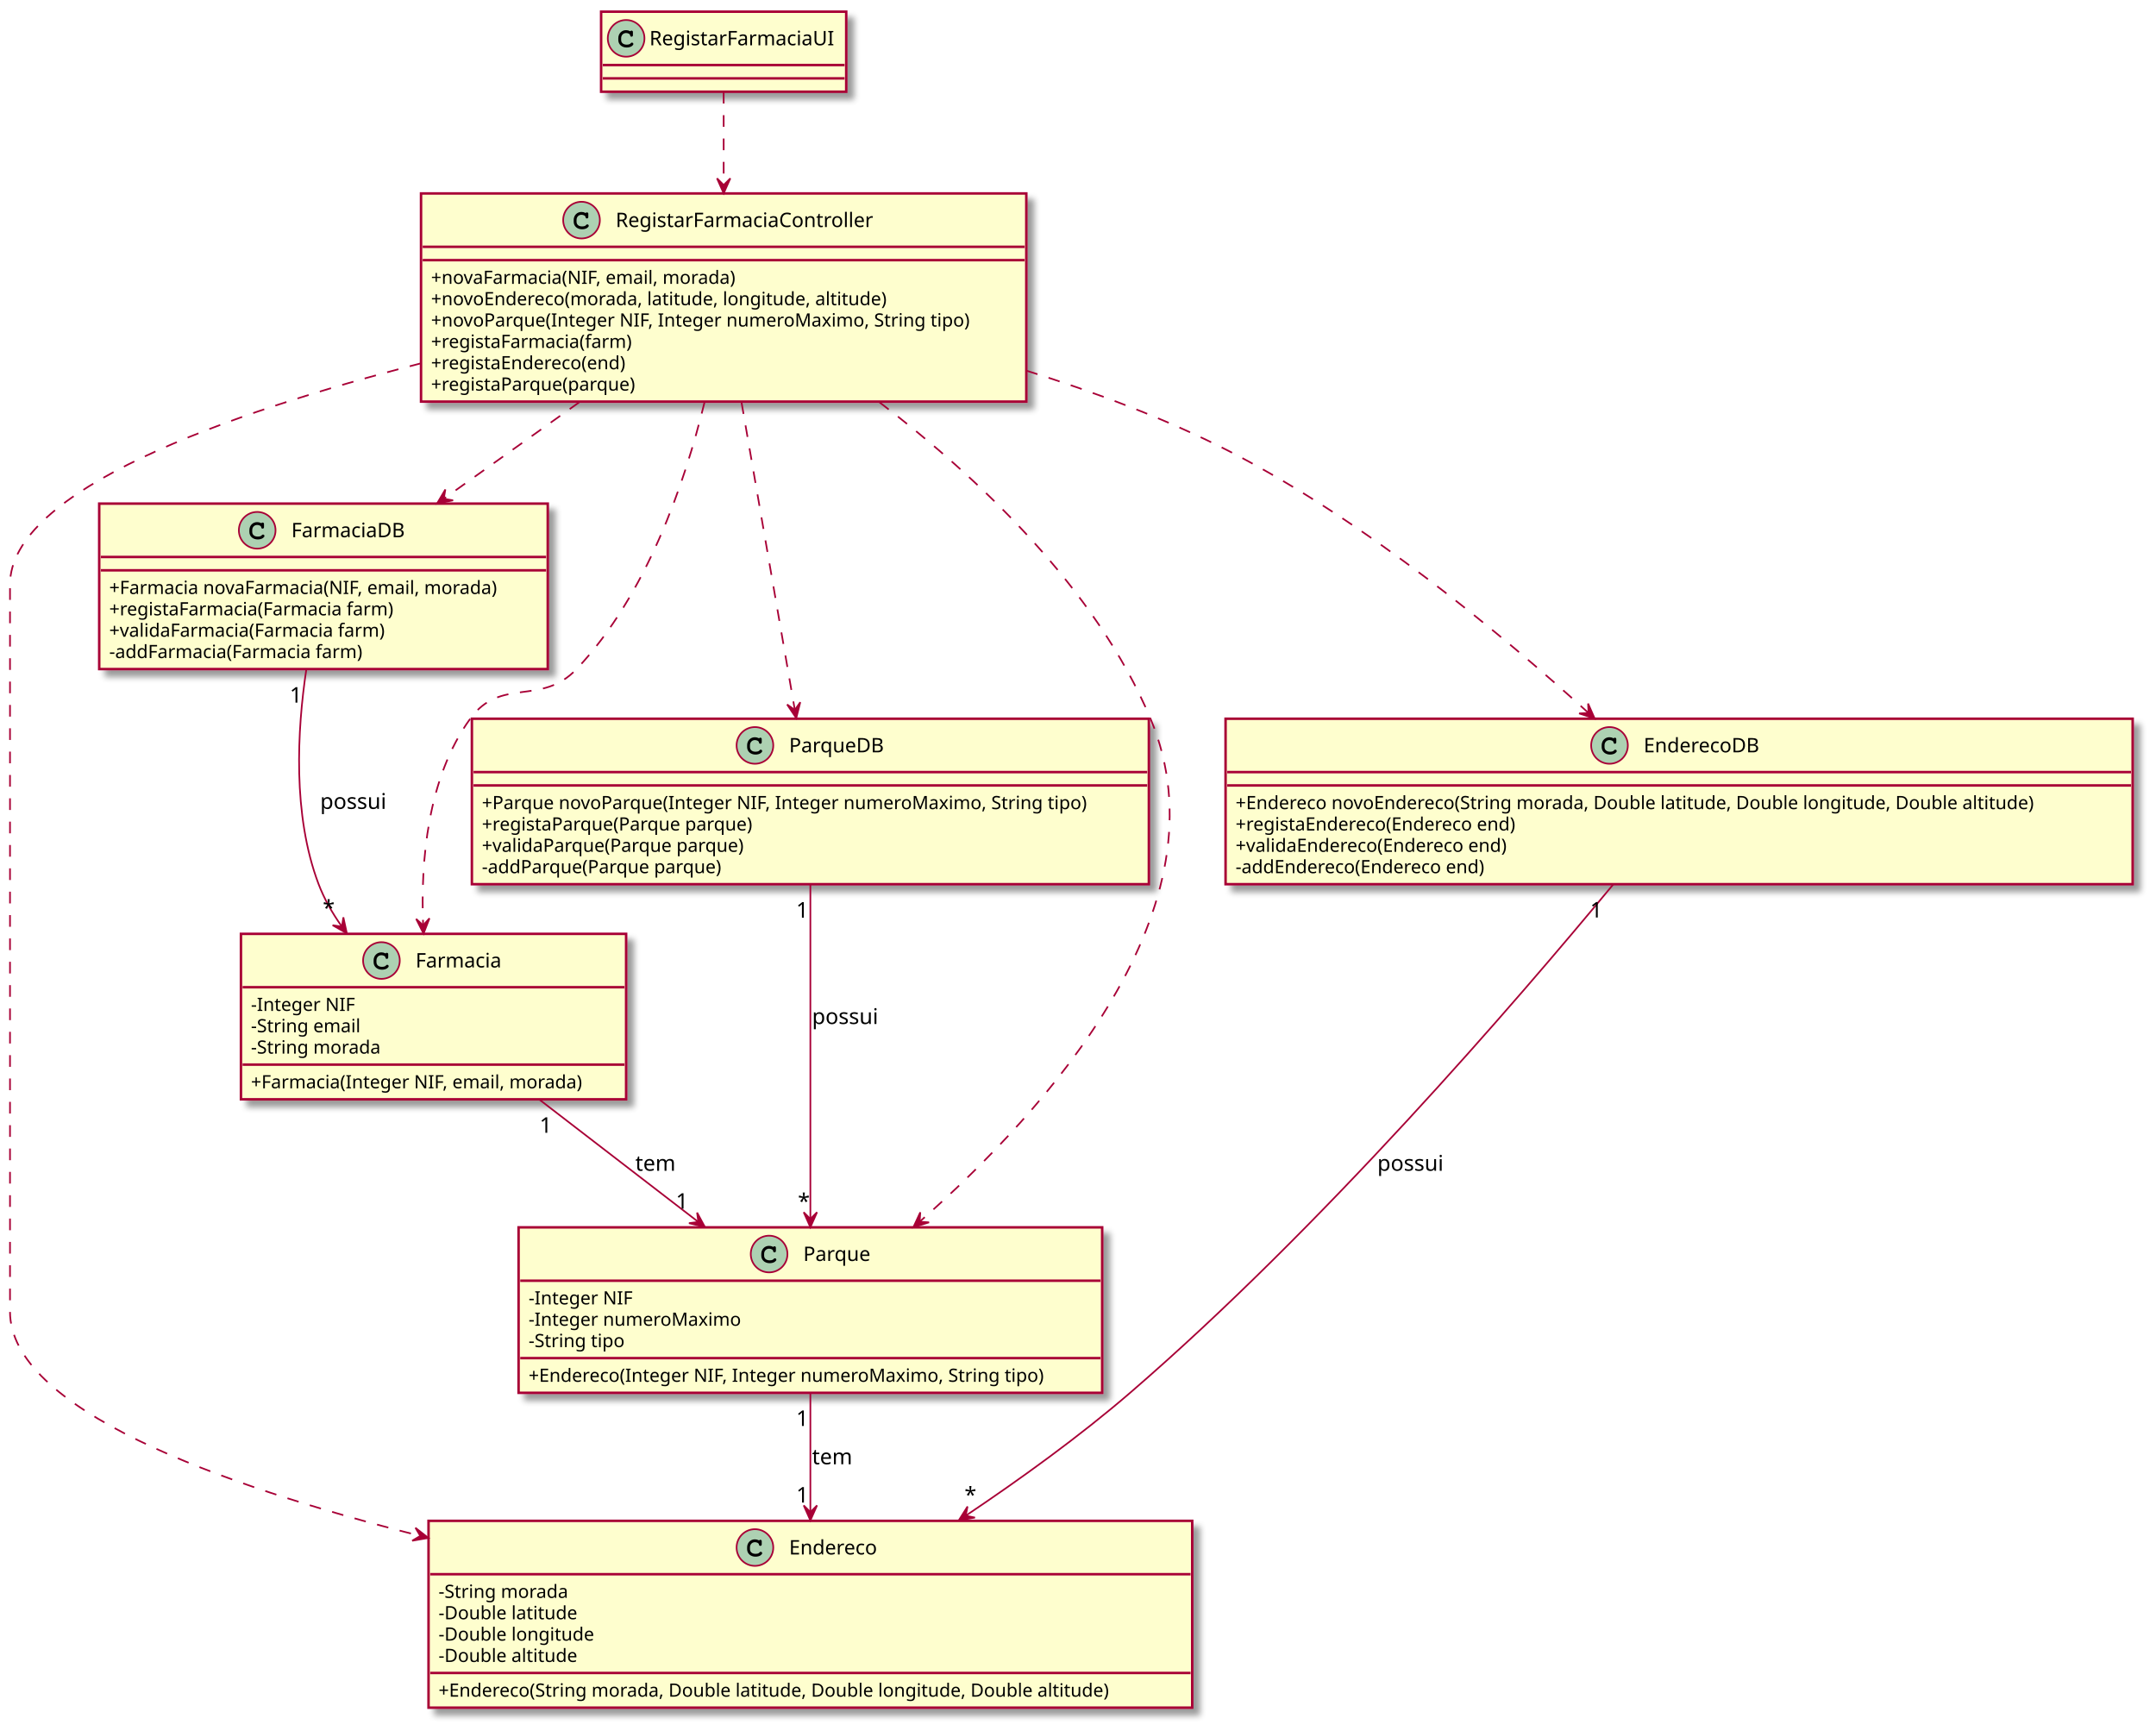
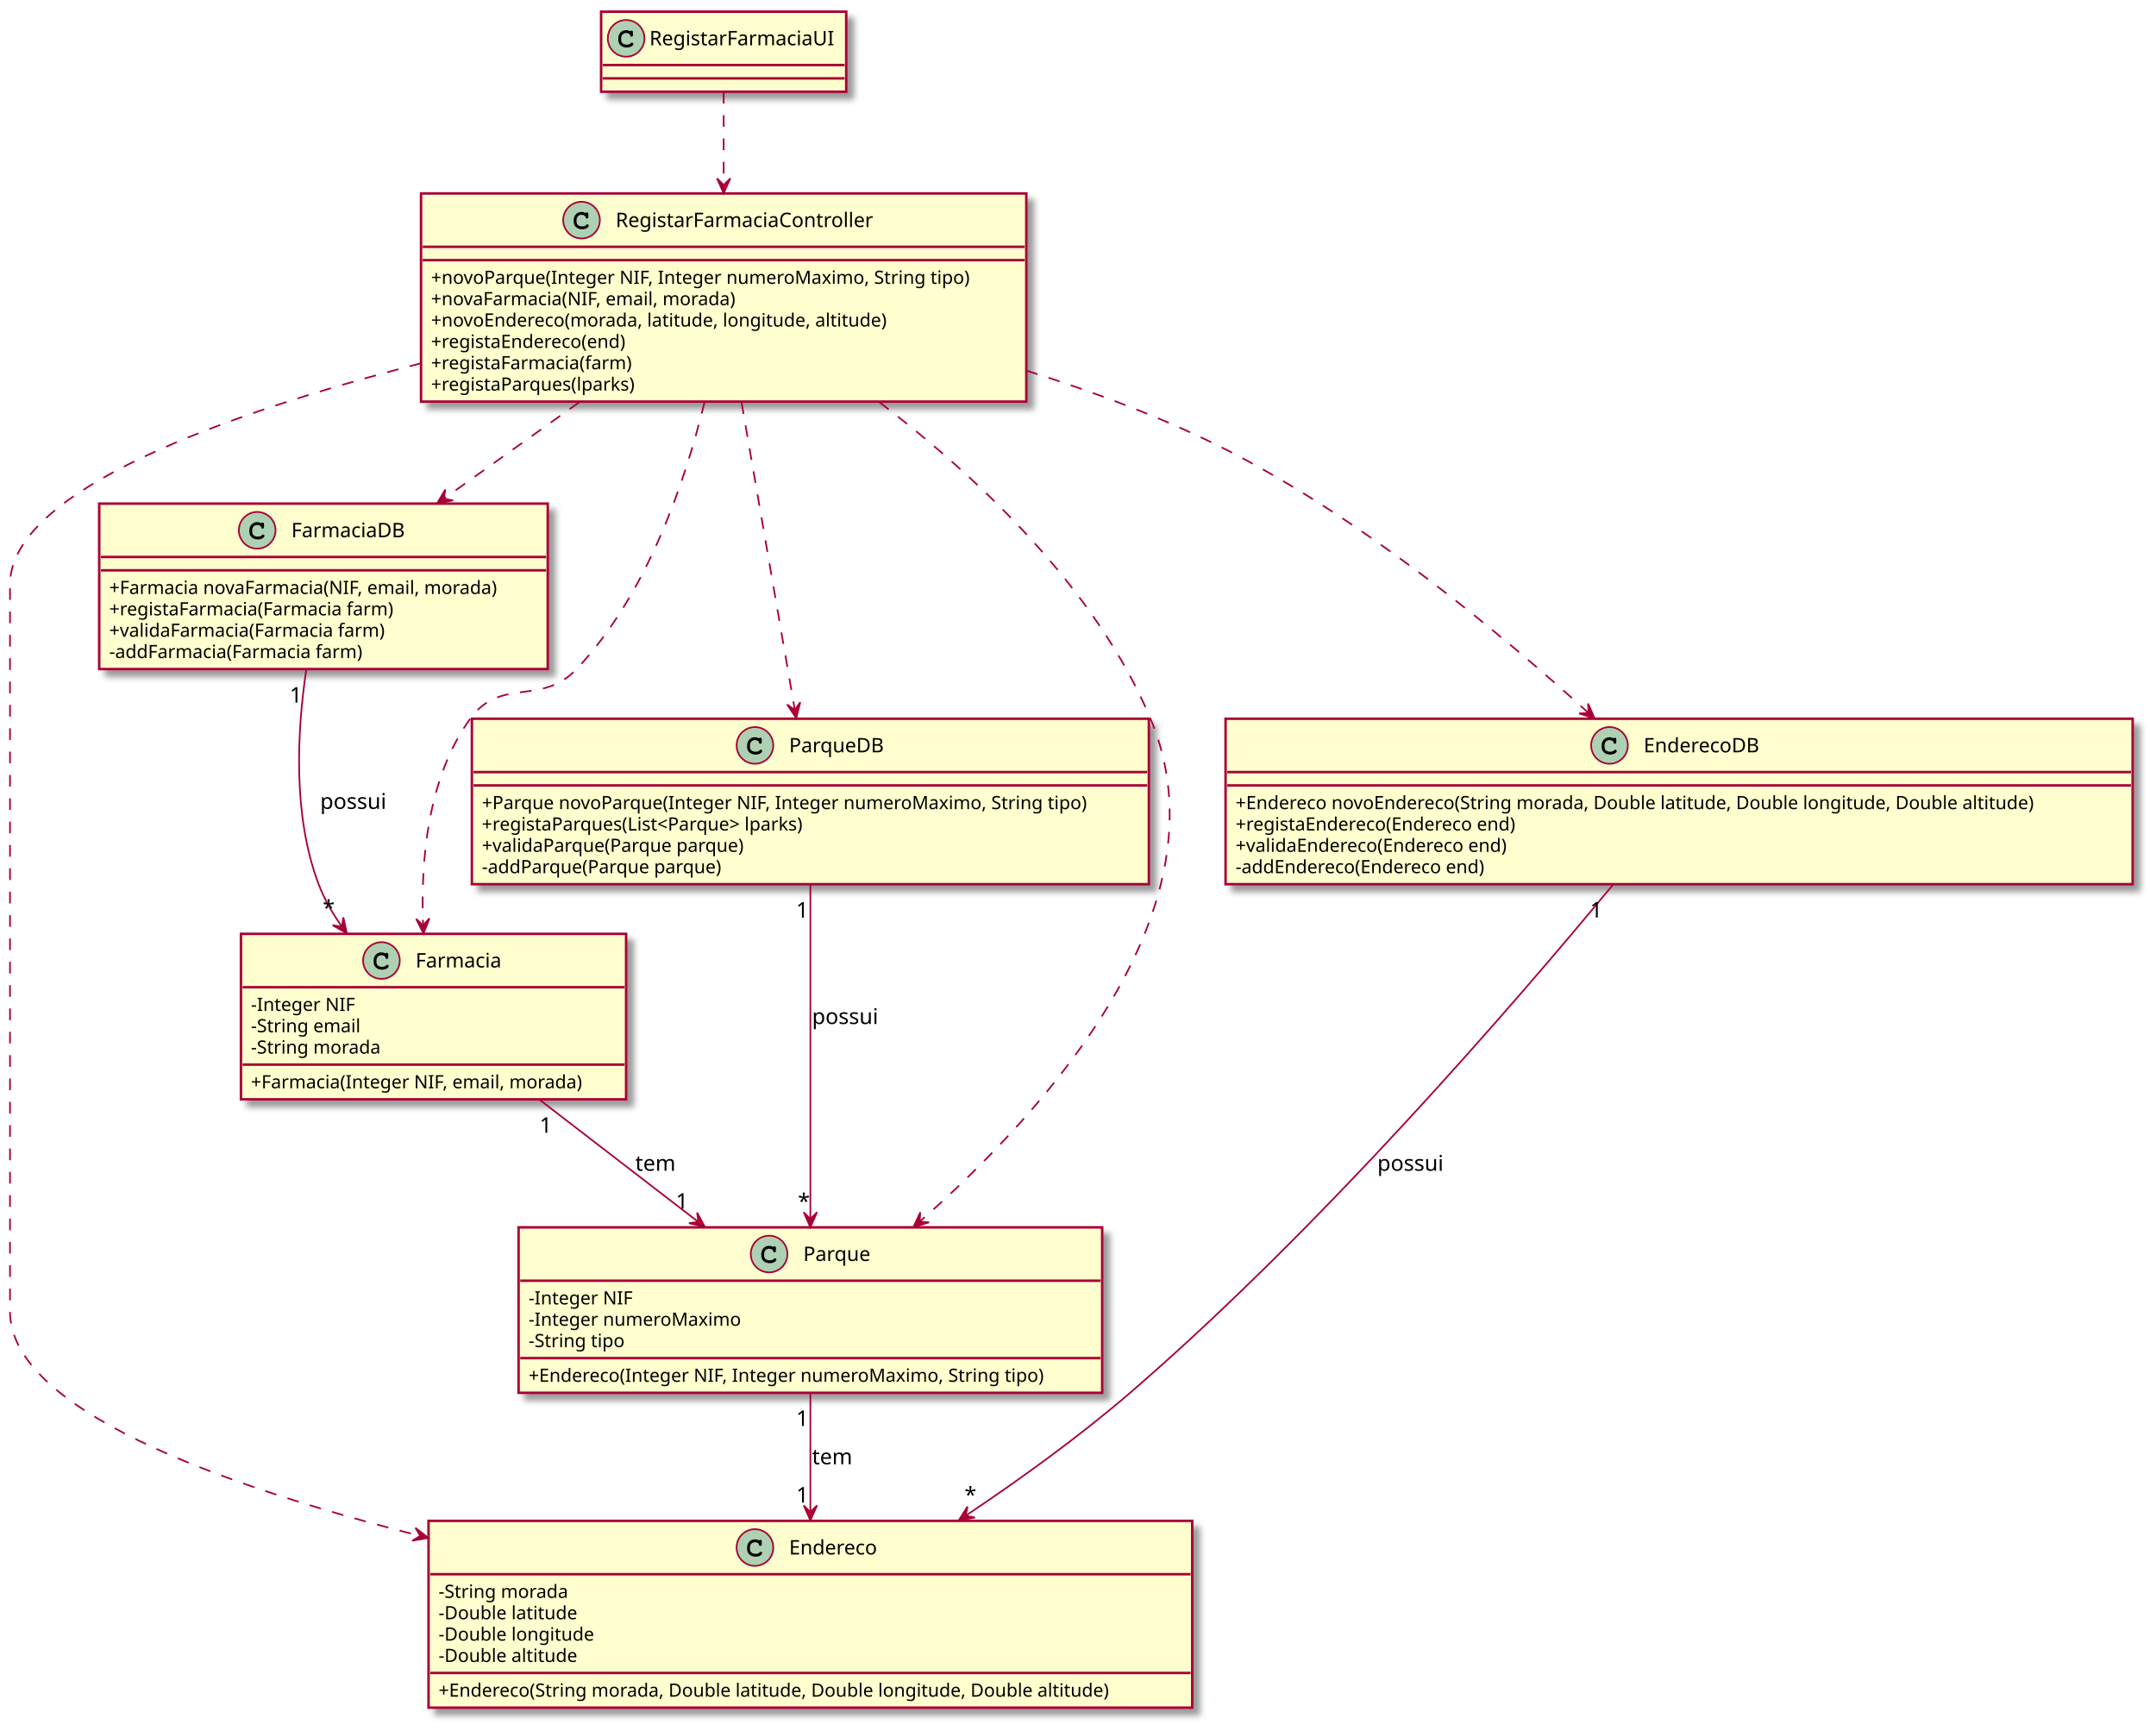
<svg xmlns="http://www.w3.org/2000/svg" contentScriptType="application/ecmascript" contentStyleType="text/css" height="1038px" preserveAspectRatio="none" style="width:1293px;height:1038px;" version="1.1" viewBox="0 0 1293 1038" width="1293px" zoomAndPan="magnify">
  <defs>
-     <filter height="300%" id="foqjo6xok9ud8" width="300%" x="-1" y="-1">
+     <filter height="300%" id="fcfmcfjv4pcl6" width="300%" x="-1" y="-1">
      <feGaussianBlur result="blurOut" stdDeviation="2.0" />
      <feColorMatrix in="blurOut" result="blurOut2" type="matrix" values="0 0 0 0 0 0 0 0 0 0 0 0 0 0 0 0 0 0 .4 0" />
      <feOffset dx="4.0" dy="4.0" in="blurOut2" result="blurOut3" />
      <feBlend in="SourceGraphic" in2="blurOut3" mode="normal" />
    </filter>
  </defs>
  <g>
-     <rect codeLine="3" fill="#FEFECE" filter="url(#foqjo6xok9ud8)" height="99.219" id="Farmacia" style="stroke:#A80036;stroke-width:1.5;" width="231" x="144.5" y="560" />
+     <rect codeLine="3" fill="#FEFECE" filter="url(#fcfmcfjv4pcl6)" height="99.219" id="Farmacia" style="stroke:#A80036;stroke-width:1.5;" width="231" x="144.5" y="560" />
    <ellipse cx="228.75" cy="576" fill="#ADD1B2" rx="11" ry="11" style="stroke:#A80036;stroke-width:1.0;" />
    <path d="M231.094,571.672 C230.156,571.234 229.562,571.094 228.688,571.094 C226.062,571.094 224.062,573.172 224.062,575.891 L224.062,577.016 C224.062,579.594 226.172,581.484 229.062,581.484 C230.281,581.484 231.438,581.188 232.188,580.641 C232.766,580.234 233.094,579.781 233.094,579.391 C233.094,578.938 232.703,578.547 232.234,578.547 C232.016,578.547 231.812,578.625 231.625,578.812 C231.172,579.297 231.172,579.297 230.984,579.391 C230.562,579.656 229.875,579.781 229.109,579.781 C227.062,579.781 225.766,578.688 225.766,576.984 L225.766,575.891 C225.766,574.109 227.016,572.797 228.75,572.797 C229.328,572.797 229.938,572.953 230.406,573.203 C230.891,573.484 231.062,573.703 231.156,574.109 C231.219,574.516 231.25,574.641 231.391,574.766 C231.531,574.906 231.766,575.016 231.984,575.016 C232.25,575.016 232.516,574.875 232.688,574.656 C232.797,574.5 232.828,574.312 232.828,573.891 L232.828,572.469 C232.828,572.031 232.812,571.906 232.719,571.75 C232.562,571.484 232.281,571.344 231.984,571.344 C231.688,571.344 231.484,571.438 231.266,571.75 L231.094,571.672 Z " fill="#000000" />
    <text fill="#000000" font-family="sans-serif" font-size="12" lengthAdjust="spacing" textLength="54" x="249.25" y="580.154">Farmacia</text>
    <line style="stroke:#A80036;stroke-width:1.5;" x1="145.5" x2="374.5" y1="592" y2="592" />
    <text fill="#000000" font-family="sans-serif" font-size="11" lengthAdjust="spacing" textLength="66" x="150.5" y="606.21">-Integer NIF</text>
    <text fill="#000000" font-family="sans-serif" font-size="11" lengthAdjust="spacing" textLength="73" x="150.5" y="619.015">-String email</text>
    <text fill="#000000" font-family="sans-serif" font-size="11" lengthAdjust="spacing" textLength="84" x="150.5" y="631.82">-String morada</text>
    <line style="stroke:#A80036;stroke-width:1.5;" x1="145.5" x2="374.5" y1="638.414" y2="638.414" />
    <text fill="#000000" font-family="sans-serif" font-size="11" lengthAdjust="spacing" textLength="219" x="150.5" y="652.625">+Farmacia(Integer NIF, email, morada)</text>
-     <rect codeLine="10" fill="#FEFECE" filter="url(#foqjo6xok9ud8)" height="112.023" id="Endereco" style="stroke:#A80036;stroke-width:1.5;" width="458" x="257" y="912" />
+     <rect codeLine="10" fill="#FEFECE" filter="url(#fcfmcfjv4pcl6)" height="112.023" id="Endereco" style="stroke:#A80036;stroke-width:1.5;" width="458" x="257" y="912" />
    <ellipse cx="452.75" cy="928" fill="#ADD1B2" rx="11" ry="11" style="stroke:#A80036;stroke-width:1.0;" />
    <path d="M455.094,923.672 C454.156,923.234 453.562,923.094 452.688,923.094 C450.062,923.094 448.062,925.172 448.062,927.891 L448.062,929.016 C448.062,931.594 450.172,933.484 453.062,933.484 C454.281,933.484 455.438,933.188 456.188,932.641 C456.766,932.234 457.094,931.781 457.094,931.391 C457.094,930.938 456.703,930.547 456.234,930.547 C456.016,930.547 455.812,930.625 455.625,930.812 C455.172,931.297 455.172,931.297 454.984,931.391 C454.562,931.656 453.875,931.781 453.109,931.781 C451.062,931.781 449.766,930.688 449.766,928.984 L449.766,927.891 C449.766,926.109 451.016,924.797 452.75,924.797 C453.328,924.797 453.938,924.953 454.406,925.203 C454.891,925.484 455.062,925.703 455.156,926.109 C455.219,926.516 455.25,926.641 455.391,926.766 C455.531,926.906 455.766,927.016 455.984,927.016 C456.25,927.016 456.516,926.875 456.688,926.656 C456.797,926.5 456.828,926.312 456.828,925.891 L456.828,924.469 C456.828,924.031 456.812,923.906 456.719,923.75 C456.562,923.484 456.281,923.344 455.984,923.344 C455.688,923.344 455.484,923.438 455.266,923.75 L455.094,923.672 Z " fill="#000000" />
    <text fill="#000000" font-family="sans-serif" font-size="12" lengthAdjust="spacing" textLength="58" x="473.25" y="932.154">Endereco</text>
    <line style="stroke:#A80036;stroke-width:1.5;" x1="258" x2="714" y1="944" y2="944" />
    <text fill="#000000" font-family="sans-serif" font-size="11" lengthAdjust="spacing" textLength="84" x="263" y="958.21">-String morada</text>
    <text fill="#000000" font-family="sans-serif" font-size="11" lengthAdjust="spacing" textLength="92" x="263" y="971.015">-Double latitude</text>
    <text fill="#000000" font-family="sans-serif" font-size="11" lengthAdjust="spacing" textLength="102" x="263" y="983.82">-Double longitude</text>
    <text fill="#000000" font-family="sans-serif" font-size="11" lengthAdjust="spacing" textLength="92" x="263" y="996.625">-Double altitude</text>
    <line style="stroke:#A80036;stroke-width:1.5;" x1="258" x2="714" y1="1003.219" y2="1003.219" />
    <text fill="#000000" font-family="sans-serif" font-size="11" lengthAdjust="spacing" textLength="446" x="263" y="1017.429">+Endereco(String morada, Double latitude, Double longitude, Double altitude)</text>
-     <rect codeLine="18" fill="#FEFECE" filter="url(#foqjo6xok9ud8)" height="99.219" id="Parque" style="stroke:#A80036;stroke-width:1.5;" width="350" x="311" y="736" />
+     <rect codeLine="18" fill="#FEFECE" filter="url(#fcfmcfjv4pcl6)" height="99.219" id="Parque" style="stroke:#A80036;stroke-width:1.5;" width="350" x="311" y="736" />
    <ellipse cx="461.25" cy="752" fill="#ADD1B2" rx="11" ry="11" style="stroke:#A80036;stroke-width:1.0;" />
    <path d="M463.594,747.672 C462.656,747.234 462.062,747.094 461.188,747.094 C458.562,747.094 456.562,749.172 456.562,751.891 L456.562,753.016 C456.562,755.594 458.672,757.484 461.562,757.484 C462.781,757.484 463.938,757.188 464.688,756.641 C465.266,756.234 465.594,755.781 465.594,755.391 C465.594,754.938 465.203,754.547 464.734,754.547 C464.516,754.547 464.312,754.625 464.125,754.812 C463.672,755.297 463.672,755.297 463.484,755.391 C463.062,755.656 462.375,755.781 461.609,755.781 C459.562,755.781 458.266,754.688 458.266,752.984 L458.266,751.891 C458.266,750.109 459.516,748.797 461.25,748.797 C461.828,748.797 462.438,748.953 462.906,749.203 C463.391,749.484 463.562,749.703 463.656,750.109 C463.719,750.516 463.75,750.641 463.891,750.766 C464.031,750.906 464.266,751.016 464.484,751.016 C464.75,751.016 465.016,750.875 465.188,750.656 C465.297,750.5 465.328,750.312 465.328,749.891 L465.328,748.469 C465.328,748.031 465.312,747.906 465.219,747.75 C465.062,747.484 464.781,747.344 464.484,747.344 C464.188,747.344 463.984,747.438 463.766,747.75 L463.594,747.672 Z " fill="#000000" />
    <text fill="#000000" font-family="sans-serif" font-size="12" lengthAdjust="spacing" textLength="41" x="481.75" y="756.154">Parque</text>
    <line style="stroke:#A80036;stroke-width:1.5;" x1="312" x2="660" y1="768" y2="768" />
    <text fill="#000000" font-family="sans-serif" font-size="11" lengthAdjust="spacing" textLength="66" x="317" y="782.21">-Integer NIF</text>
    <text fill="#000000" font-family="sans-serif" font-size="11" lengthAdjust="spacing" textLength="137" x="317" y="795.015">-Integer numeroMaximo</text>
    <text fill="#000000" font-family="sans-serif" font-size="11" lengthAdjust="spacing" textLength="62" x="317" y="807.82">-String tipo</text>
    <line style="stroke:#A80036;stroke-width:1.5;" x1="312" x2="660" y1="814.414" y2="814.414" />
    <text fill="#000000" font-family="sans-serif" font-size="11" lengthAdjust="spacing" textLength="338" x="317" y="828.625">+Endereco(Integer NIF, Integer numeroMaximo, String tipo)</text>
-     <rect codeLine="25" fill="#FEFECE" filter="url(#foqjo6xok9ud8)" height="99.219" id="FarmaciaDB" style="stroke:#A80036;stroke-width:1.5;" width="269" x="59.5" y="302" />
+     <rect codeLine="25" fill="#FEFECE" filter="url(#fcfmcfjv4pcl6)" height="99.219" id="FarmaciaDB" style="stroke:#A80036;stroke-width:1.5;" width="269" x="59.5" y="302" />
    <ellipse cx="154.25" cy="318" fill="#ADD1B2" rx="11" ry="11" style="stroke:#A80036;stroke-width:1.0;" />
    <path d="M156.594,313.672 C155.656,313.234 155.062,313.094 154.188,313.094 C151.562,313.094 149.562,315.172 149.562,317.891 L149.562,319.016 C149.562,321.594 151.672,323.484 154.562,323.484 C155.781,323.484 156.938,323.188 157.688,322.641 C158.266,322.234 158.594,321.781 158.594,321.391 C158.594,320.938 158.203,320.547 157.734,320.547 C157.516,320.547 157.312,320.625 157.125,320.812 C156.672,321.297 156.672,321.297 156.484,321.391 C156.062,321.656 155.375,321.781 154.609,321.781 C152.562,321.781 151.266,320.688 151.266,318.984 L151.266,317.891 C151.266,316.109 152.516,314.797 154.25,314.797 C154.828,314.797 155.438,314.953 155.906,315.203 C156.391,315.484 156.562,315.703 156.656,316.109 C156.719,316.516 156.75,316.641 156.891,316.766 C157.031,316.906 157.266,317.016 157.484,317.016 C157.75,317.016 158.016,316.875 158.188,316.656 C158.297,316.5 158.328,316.312 158.328,315.891 L158.328,314.469 C158.328,314.031 158.312,313.906 158.219,313.75 C158.062,313.484 157.781,313.344 157.484,313.344 C157.188,313.344 156.984,313.438 156.766,313.75 L156.594,313.672 Z " fill="#000000" />
    <text fill="#000000" font-family="sans-serif" font-size="12" lengthAdjust="spacing" textLength="71" x="174.75" y="322.154">FarmaciaDB</text>
    <line style="stroke:#A80036;stroke-width:1.5;" x1="60.5" x2="327.5" y1="334" y2="334" />
    <line style="stroke:#A80036;stroke-width:1.5;" x1="60.5" x2="327.5" y1="342" y2="342" />
    <text fill="#000000" font-family="sans-serif" font-size="11" lengthAdjust="spacing" textLength="257" x="65.5" y="356.21">+Farmacia novaFarmacia(NIF, email, morada)</text>
    <text fill="#000000" font-family="sans-serif" font-size="11" lengthAdjust="spacing" textLength="188" x="65.5" y="369.015">+registaFarmacia(Farmacia farm)</text>
    <text fill="#000000" font-family="sans-serif" font-size="11" lengthAdjust="spacing" textLength="183" x="65.5" y="381.82">+validaFarmacia(Farmacia farm)</text>
    <text fill="#000000" font-family="sans-serif" font-size="11" lengthAdjust="spacing" textLength="165" x="65.5" y="394.625">-addFarmacia(Farmacia farm)</text>
-     <rect codeLine="32" fill="#FEFECE" filter="url(#foqjo6xok9ud8)" height="99.219" id="EnderecoDB" style="stroke:#A80036;stroke-width:1.5;" width="544" x="735" y="431" />
+     <rect codeLine="32" fill="#FEFECE" filter="url(#fcfmcfjv4pcl6)" height="99.219" id="EnderecoDB" style="stroke:#A80036;stroke-width:1.5;" width="544" x="735" y="431" />
    <ellipse cx="965.25" cy="447" fill="#ADD1B2" rx="11" ry="11" style="stroke:#A80036;stroke-width:1.0;" />
    <path d="M967.594,442.672 C966.656,442.234 966.062,442.094 965.188,442.094 C962.562,442.094 960.562,444.172 960.562,446.891 L960.562,448.016 C960.562,450.594 962.672,452.484 965.562,452.484 C966.781,452.484 967.938,452.188 968.688,451.641 C969.266,451.234 969.594,450.781 969.594,450.391 C969.594,449.938 969.203,449.547 968.734,449.547 C968.516,449.547 968.312,449.625 968.125,449.812 C967.672,450.297 967.672,450.297 967.484,450.391 C967.062,450.656 966.375,450.781 965.609,450.781 C963.562,450.781 962.266,449.688 962.266,447.984 L962.266,446.891 C962.266,445.109 963.516,443.797 965.25,443.797 C965.828,443.797 966.438,443.953 966.906,444.203 C967.391,444.484 967.562,444.703 967.656,445.109 C967.719,445.516 967.75,445.641 967.891,445.766 C968.031,445.906 968.266,446.016 968.484,446.016 C968.75,446.016 969.016,445.875 969.188,445.656 C969.297,445.5 969.328,445.312 969.328,444.891 L969.328,443.469 C969.328,443.031 969.312,442.906 969.219,442.75 C969.062,442.484 968.781,442.344 968.484,442.344 C968.188,442.344 967.984,442.438 967.766,442.75 L967.594,442.672 Z " fill="#000000" />
    <text fill="#000000" font-family="sans-serif" font-size="12" lengthAdjust="spacing" textLength="75" x="985.75" y="451.154">EnderecoDB</text>
    <line style="stroke:#A80036;stroke-width:1.5;" x1="736" x2="1278" y1="463" y2="463" />
    <line style="stroke:#A80036;stroke-width:1.5;" x1="736" x2="1278" y1="471" y2="471" />
    <text fill="#000000" font-family="sans-serif" font-size="11" lengthAdjust="spacing" textLength="532" x="741" y="485.21">+Endereco novoEndereco(String morada, Double latitude, Double longitude, Double altitude)</text>
    <text fill="#000000" font-family="sans-serif" font-size="11" lengthAdjust="spacing" textLength="190" x="741" y="498.015">+registaEndereco(Endereco end)</text>
    <text fill="#000000" font-family="sans-serif" font-size="11" lengthAdjust="spacing" textLength="185" x="741" y="510.82">+validaEndereco(Endereco end)</text>
    <text fill="#000000" font-family="sans-serif" font-size="11" lengthAdjust="spacing" textLength="167" x="741" y="523.625">-addEndereco(Endereco end)</text>
-     <rect codeLine="39" fill="#FEFECE" filter="url(#foqjo6xok9ud8)" height="99.219" id="ParqueDB" style="stroke:#A80036;stroke-width:1.5;" width="406" x="283" y="431" />
+     <rect codeLine="39" fill="#FEFECE" filter="url(#fcfmcfjv4pcl6)" height="99.219" id="ParqueDB" style="stroke:#A80036;stroke-width:1.5;" width="406" x="283" y="431" />
    <ellipse cx="452.75" cy="447" fill="#ADD1B2" rx="11" ry="11" style="stroke:#A80036;stroke-width:1.0;" />
    <path d="M455.094,442.672 C454.156,442.234 453.562,442.094 452.688,442.094 C450.062,442.094 448.062,444.172 448.062,446.891 L448.062,448.016 C448.062,450.594 450.172,452.484 453.062,452.484 C454.281,452.484 455.438,452.188 456.188,451.641 C456.766,451.234 457.094,450.781 457.094,450.391 C457.094,449.938 456.703,449.547 456.234,449.547 C456.016,449.547 455.812,449.625 455.625,449.812 C455.172,450.297 455.172,450.297 454.984,450.391 C454.562,450.656 453.875,450.781 453.109,450.781 C451.062,450.781 449.766,449.688 449.766,447.984 L449.766,446.891 C449.766,445.109 451.016,443.797 452.75,443.797 C453.328,443.797 453.938,443.953 454.406,444.203 C454.891,444.484 455.062,444.703 455.156,445.109 C455.219,445.516 455.25,445.641 455.391,445.766 C455.531,445.906 455.766,446.016 455.984,446.016 C456.25,446.016 456.516,445.875 456.688,445.656 C456.797,445.5 456.828,445.312 456.828,444.891 L456.828,443.469 C456.828,443.031 456.812,442.906 456.719,442.75 C456.562,442.484 456.281,442.344 455.984,442.344 C455.688,442.344 455.484,442.438 455.266,442.75 L455.094,442.672 Z " fill="#000000" />
    <text fill="#000000" font-family="sans-serif" font-size="12" lengthAdjust="spacing" textLength="58" x="473.25" y="451.154">ParqueDB</text>
    <line style="stroke:#A80036;stroke-width:1.5;" x1="284" x2="688" y1="463" y2="463" />
    <line style="stroke:#A80036;stroke-width:1.5;" x1="284" x2="688" y1="471" y2="471" />
    <text fill="#000000" font-family="sans-serif" font-size="11" lengthAdjust="spacing" textLength="394" x="289" y="485.21">+Parque novoParque(Integer NIF, Integer numeroMaximo, String tipo)</text>
-     <text fill="#000000" font-family="sans-serif" font-size="11" lengthAdjust="spacing" textLength="178" x="289" y="498.015">+registaParque(Parque parque)</text>
+     <text fill="#000000" font-family="sans-serif" font-size="11" lengthAdjust="spacing" textLength="214" x="289" y="498.015">+registaParques(List&lt;Parque&gt; lparks)</text>
    <text fill="#000000" font-family="sans-serif" font-size="11" lengthAdjust="spacing" textLength="173" x="289" y="510.82">+validaParque(Parque parque)</text>
    <text fill="#000000" font-family="sans-serif" font-size="11" lengthAdjust="spacing" textLength="155" x="289" y="523.625">-addParque(Parque parque)</text>
-     <rect codeLine="46" fill="#FEFECE" filter="url(#foqjo6xok9ud8)" height="124.828" id="RegistarFarmaciaController" style="stroke:#A80036;stroke-width:1.5;" width="363" x="252.5" y="116" />
+     <rect codeLine="46" fill="#FEFECE" filter="url(#fcfmcfjv4pcl6)" height="124.828" id="RegistarFarmaciaController" style="stroke:#A80036;stroke-width:1.5;" width="363" x="252.5" y="116" />
    <ellipse cx="348.75" cy="132" fill="#ADD1B2" rx="11" ry="11" style="stroke:#A80036;stroke-width:1.0;" />
    <path d="M351.094,127.672 C350.156,127.234 349.562,127.094 348.688,127.094 C346.062,127.094 344.062,129.172 344.062,131.891 L344.062,133.016 C344.062,135.594 346.172,137.484 349.062,137.484 C350.281,137.484 351.438,137.188 352.188,136.641 C352.766,136.234 353.094,135.781 353.094,135.391 C353.094,134.938 352.703,134.547 352.234,134.547 C352.016,134.547 351.812,134.625 351.625,134.812 C351.172,135.297 351.172,135.297 350.984,135.391 C350.562,135.656 349.875,135.781 349.109,135.781 C347.062,135.781 345.766,134.688 345.766,132.984 L345.766,131.891 C345.766,130.109 347.016,128.797 348.75,128.797 C349.328,128.797 349.938,128.953 350.406,129.203 C350.891,129.484 351.062,129.703 351.156,130.109 C351.219,130.516 351.25,130.641 351.391,130.766 C351.531,130.906 351.766,131.016 351.984,131.016 C352.25,131.016 352.516,130.875 352.688,130.656 C352.797,130.5 352.828,130.312 352.828,129.891 L352.828,128.469 C352.828,128.031 352.812,127.906 352.719,127.75 C352.562,127.484 352.281,127.344 351.984,127.344 C351.688,127.344 351.484,127.438 351.266,127.75 L351.094,127.672 Z " fill="#000000" />
    <text fill="#000000" font-family="sans-serif" font-size="12" lengthAdjust="spacing" textLength="162" x="369.25" y="136.154">RegistarFarmaciaController</text>
    <line style="stroke:#A80036;stroke-width:1.5;" x1="253.5" x2="614.5" y1="148" y2="148" />
    <line style="stroke:#A80036;stroke-width:1.5;" x1="253.5" x2="614.5" y1="156" y2="156" />
-     <text fill="#000000" font-family="sans-serif" font-size="11" lengthAdjust="spacing" textLength="202" x="258.5" y="170.21">+novaFarmacia(NIF, email, morada)</text>
-     <text fill="#000000" font-family="sans-serif" font-size="11" lengthAdjust="spacing" textLength="302" x="258.5" y="183.015">+novoEndereco(morada, latitude, longitude, altitude)</text>
-     <text fill="#000000" font-family="sans-serif" font-size="11" lengthAdjust="spacing" textLength="351" x="258.5" y="195.82">+novoParque(Integer NIF, Integer numeroMaximo, String tipo)</text>
-     <text fill="#000000" font-family="sans-serif" font-size="11" lengthAdjust="spacing" textLength="133" x="258.5" y="208.625">+registaFarmacia(farm)</text>
-     <text fill="#000000" font-family="sans-serif" font-size="11" lengthAdjust="spacing" textLength="132" x="258.5" y="221.429">+registaEndereco(end)</text>
-     <text fill="#000000" font-family="sans-serif" font-size="11" lengthAdjust="spacing" textLength="135" x="258.5" y="234.234">+registaParque(parque)</text>
-     <rect codeLine="55" fill="#FEFECE" filter="url(#foqjo6xok9ud8)" height="48" id="RegistarFarmaciaUI" style="stroke:#A80036;stroke-width:1.5;" width="147" x="360.5" y="7" />
+     <text fill="#000000" font-family="sans-serif" font-size="11" lengthAdjust="spacing" textLength="351" x="258.5" y="170.21">+novoParque(Integer NIF, Integer numeroMaximo, String tipo)</text>
+     <text fill="#000000" font-family="sans-serif" font-size="11" lengthAdjust="spacing" textLength="202" x="258.5" y="183.015">+novaFarmacia(NIF, email, morada)</text>
+     <text fill="#000000" font-family="sans-serif" font-size="11" lengthAdjust="spacing" textLength="302" x="258.5" y="195.82">+novoEndereco(morada, latitude, longitude, altitude)</text>
+     <text fill="#000000" font-family="sans-serif" font-size="11" lengthAdjust="spacing" textLength="132" x="258.5" y="208.625">+registaEndereco(end)</text>
+     <text fill="#000000" font-family="sans-serif" font-size="11" lengthAdjust="spacing" textLength="133" x="258.5" y="221.429">+registaFarmacia(farm)</text>
+     <text fill="#000000" font-family="sans-serif" font-size="11" lengthAdjust="spacing" textLength="134" x="258.5" y="234.234">+registaParques(lparks)</text>
+     <rect codeLine="55" fill="#FEFECE" filter="url(#fcfmcfjv4pcl6)" height="48" id="RegistarFarmaciaUI" style="stroke:#A80036;stroke-width:1.5;" width="147" x="360.5" y="7" />
    <ellipse cx="375.5" cy="23" fill="#ADD1B2" rx="11" ry="11" style="stroke:#A80036;stroke-width:1.0;" />
    <path d="M377.844,18.672 C376.906,18.234 376.312,18.094 375.438,18.094 C372.812,18.094 370.812,20.172 370.812,22.891 L370.812,24.016 C370.812,26.594 372.922,28.484 375.812,28.484 C377.031,28.484 378.188,28.188 378.938,27.641 C379.516,27.234 379.844,26.781 379.844,26.391 C379.844,25.938 379.453,25.547 378.984,25.547 C378.766,25.547 378.562,25.625 378.375,25.812 C377.922,26.297 377.922,26.297 377.734,26.391 C377.312,26.656 376.625,26.781 375.859,26.781 C373.812,26.781 372.516,25.688 372.516,23.984 L372.516,22.891 C372.516,21.109 373.766,19.797 375.5,19.797 C376.078,19.797 376.688,19.953 377.156,20.203 C377.641,20.484 377.812,20.703 377.906,21.109 C377.969,21.516 378,21.641 378.141,21.766 C378.281,21.906 378.516,22.016 378.734,22.016 C379,22.016 379.266,21.875 379.438,21.656 C379.547,21.5 379.578,21.312 379.578,20.891 L379.578,19.469 C379.578,19.031 379.562,18.906 379.469,18.75 C379.312,18.484 379.031,18.344 378.734,18.344 C378.438,18.344 378.234,18.438 378.016,18.75 L377.844,18.672 Z " fill="#000000" />
    <text fill="#000000" font-family="sans-serif" font-size="12" lengthAdjust="spacing" textLength="115" x="389.5" y="27.154">RegistarFarmaciaUI</text>
    <line style="stroke:#A80036;stroke-width:1.5;" x1="361.5" x2="506.5" y1="39" y2="39" />
    <line style="stroke:#A80036;stroke-width:1.5;" x1="361.5" x2="506.5" y1="47" y2="47" />
    <path codeLine="59" d="M434,55.055 C434,70.198 434,90.845 434,110.869 " fill="none" id="RegistarFarmaciaUI-to-RegistarFarmaciaController" style="stroke:#A80036;stroke-width:1.0;stroke-dasharray:7.0,7.0;" />
    <polygon fill="#A80036" points="434,115.942,438,106.942,434,110.942,430,106.942,434,115.942" style="stroke:#A80036;stroke-width:1.0;" />
    <path codeLine="60" d="M444.711,241.296 C454.13,295.632 467.699,373.917 476.677,425.716 " fill="none" id="RegistarFarmaciaController-to-ParqueDB" style="stroke:#A80036;stroke-width:1.0;stroke-dasharray:7.0,7.0;" />
    <polygon fill="#A80036" points="477.532,430.645,479.936,421.094,476.678,425.719,472.053,422.461,477.532,430.645" style="stroke:#A80036;stroke-width:1.0;" />
    <path codeLine="61" d="M615.506,222.254 C656.913,235.222 699.908,251.369 738,271 C819.39,312.946 900.812,380.508 952.404,427.304 " fill="none" id="RegistarFarmaciaController-to-EnderecoDB" style="stroke:#A80036;stroke-width:1.0;stroke-dasharray:7.0,7.0;" />
    <polygon fill="#A80036" points="956.375,430.919,952.413,421.902,952.678,427.553,947.027,427.818,956.375,430.919" style="stroke:#A80036;stroke-width:1.0;" />
    <path codeLine="62" d="M347.354,241.235 C320.827,260.136 291.938,280.719 266.459,298.873 " fill="none" id="RegistarFarmaciaController-to-FarmaciaDB" style="stroke:#A80036;stroke-width:1.0;stroke-dasharray:7.0,7.0;" />
    <polygon fill="#A80036" points="262.072,301.998,271.723,300.032,266.144,299.096,267.08,293.517,262.072,301.998" style="stroke:#A80036;stroke-width:1.0;" />
    <path codeLine="63" d="M527.444,241.23 C586.25,286.036 657.046,352.43 690,431 C737.319,543.822 628.011,665.261 551.827,732.372 " fill="none" id="RegistarFarmaciaController-to-Parque" style="stroke:#A80036;stroke-width:1.0;stroke-dasharray:7.0,7.0;" />
    <polygon fill="#A80036" points="547.771,735.921,557.178,733.004,551.534,732.628,551.91,726.984,547.771,735.921" style="stroke:#A80036;stroke-width:1.0;" />
    <path codeLine="64" d="M252.489,217.868 C135.838,247.943 6,294.088 6,350.5 C6,350.5 6,350.5 6,786.5 C6,844.402 129.916,890.062 251.827,920.973 " fill="none" id="RegistarFarmaciaController-to-Endereco" style="stroke:#A80036;stroke-width:1.0;stroke-dasharray:7.0,7.0;" />
    <polygon fill="#A80036" points="256.895,922.25,249.145,916.173,252.047,921.029,247.19,923.93,256.895,922.25" style="stroke:#A80036;stroke-width:1.0;" />
    <path codeLine="65" d="M422.524,241.192 C410.679,289.802 387.839,356.564 346,401 C324.465,423.871 300.454,405.577 282,431 C256.251,466.473 252.209,516.796 253.765,554.805 " fill="none" id="RegistarFarmaciaController-to-Farmacia" style="stroke:#A80036;stroke-width:1.0;stroke-dasharray:7.0,7.0;" />
    <polygon fill="#A80036" points="254.007,559.848,257.57,550.666,253.767,554.854,249.58,551.05,254.007,559.848" style="stroke:#A80036;stroke-width:1.0;" />
    <path codeLine="67" d="M486,530.182 C486,585.069 486,674.045 486,730.882 " fill="none" id="ParqueDB-to-Parque" style="stroke:#A80036;stroke-width:1.0;" />
    <polygon fill="#A80036" points="486,735.939,490,726.939,486,730.939,482,726.939,486,735.939" style="stroke:#A80036;stroke-width:1.0;" />
    <text fill="#000000" font-family="sans-serif" font-size="13" lengthAdjust="spacing" textLength="41" x="487" y="614.067">possui</text>
    <text fill="#000000" font-family="sans-serif" font-size="13" lengthAdjust="spacing" textLength="8" x="477.438" y="550.284">1</text>
    <text fill="#000000" font-family="sans-serif" font-size="13" lengthAdjust="spacing" textLength="7" x="478.508" y="724.976">*</text>
    <path codeLine="68" d="M967.686,530.109 C908.822,601.334 792.427,736.291 678,835 C647.514,861.298 611.711,887.1 579.333,908.817 " fill="none" id="EnderecoDB-to-Endereco" style="stroke:#A80036;stroke-width:1.0;" />
    <polygon fill="#A80036" points="574.994,911.717,584.699,910.041,579.151,908.939,580.254,903.39,574.994,911.717" style="stroke:#A80036;stroke-width:1.0;" />
    <text fill="#000000" font-family="sans-serif" font-size="13" lengthAdjust="spacing" textLength="41" x="826" y="702.067">possui</text>
    <text fill="#000000" font-family="sans-serif" font-size="13" lengthAdjust="spacing" textLength="8" x="953.595" y="550.201">1</text>
    <text fill="#000000" font-family="sans-serif" font-size="13" lengthAdjust="spacing" textLength="7" x="578.414" y="901.017">*</text>
    <path codeLine="69" d="M183.732,401.232 C178.23,437.855 175.398,488.616 191,530 C194.349,538.882 199.21,547.412 204.826,555.362 " fill="none" id="FarmaciaDB-to-Farmacia" style="stroke:#A80036;stroke-width:1.0;" />
    <polygon fill="#A80036" points="208.019,559.718,205.925,550.094,205.063,555.685,199.472,554.823,208.019,559.718" style="stroke:#A80036;stroke-width:1.0;" />
    <text fill="#000000" font-family="sans-serif" font-size="13" lengthAdjust="spacing" textLength="41" x="192" y="485.067">possui</text>
    <text fill="#000000" font-family="sans-serif" font-size="13" lengthAdjust="spacing" textLength="8" x="173.726" y="421.341">1</text>
    <text fill="#000000" font-family="sans-serif" font-size="13" lengthAdjust="spacing" textLength="7" x="193.564" y="549.082">*</text>
    <path codeLine="70" d="M323.254,659.2 C352.998,682.1 388.486,709.423 418.721,732.701 " fill="none" id="Farmacia-to-Parque" style="stroke:#A80036;stroke-width:1.0;" />
    <polygon fill="#A80036" points="422.761,735.812,418.07,727.152,418.799,732.762,413.19,733.491,422.761,735.812" style="stroke:#A80036;stroke-width:1.0;" />
    <text fill="#000000" font-family="sans-serif" font-size="13" lengthAdjust="spacing" textLength="26" x="381" y="702.067">tem</text>
    <text fill="#000000" font-family="sans-serif" font-size="13" lengthAdjust="spacing" textLength="8" x="323.587" y="679.305">1</text>
    <text fill="#000000" font-family="sans-serif" font-size="13" lengthAdjust="spacing" textLength="8" x="405.305" y="724.831">1</text>
    <path codeLine="71" d="M486,835.346 C486,857.283 486,883.386 486,906.542 " fill="none" id="Parque-to-Endereco" style="stroke:#A80036;stroke-width:1.0;" />
    <polygon fill="#A80036" points="486,911.742,490,902.742,486,906.742,482,902.742,486,911.742" style="stroke:#A80036;stroke-width:1.0;" />
    <text fill="#000000" font-family="sans-serif" font-size="13" lengthAdjust="spacing" textLength="26" x="487" y="878.067">tem</text>
    <text fill="#000000" font-family="sans-serif" font-size="13" lengthAdjust="spacing" textLength="8" x="477.462" y="855.113">1</text>
    <text fill="#000000" font-family="sans-serif" font-size="13" lengthAdjust="spacing" textLength="8" x="477.512" y="901.045">1</text>
  </g>
</svg>
